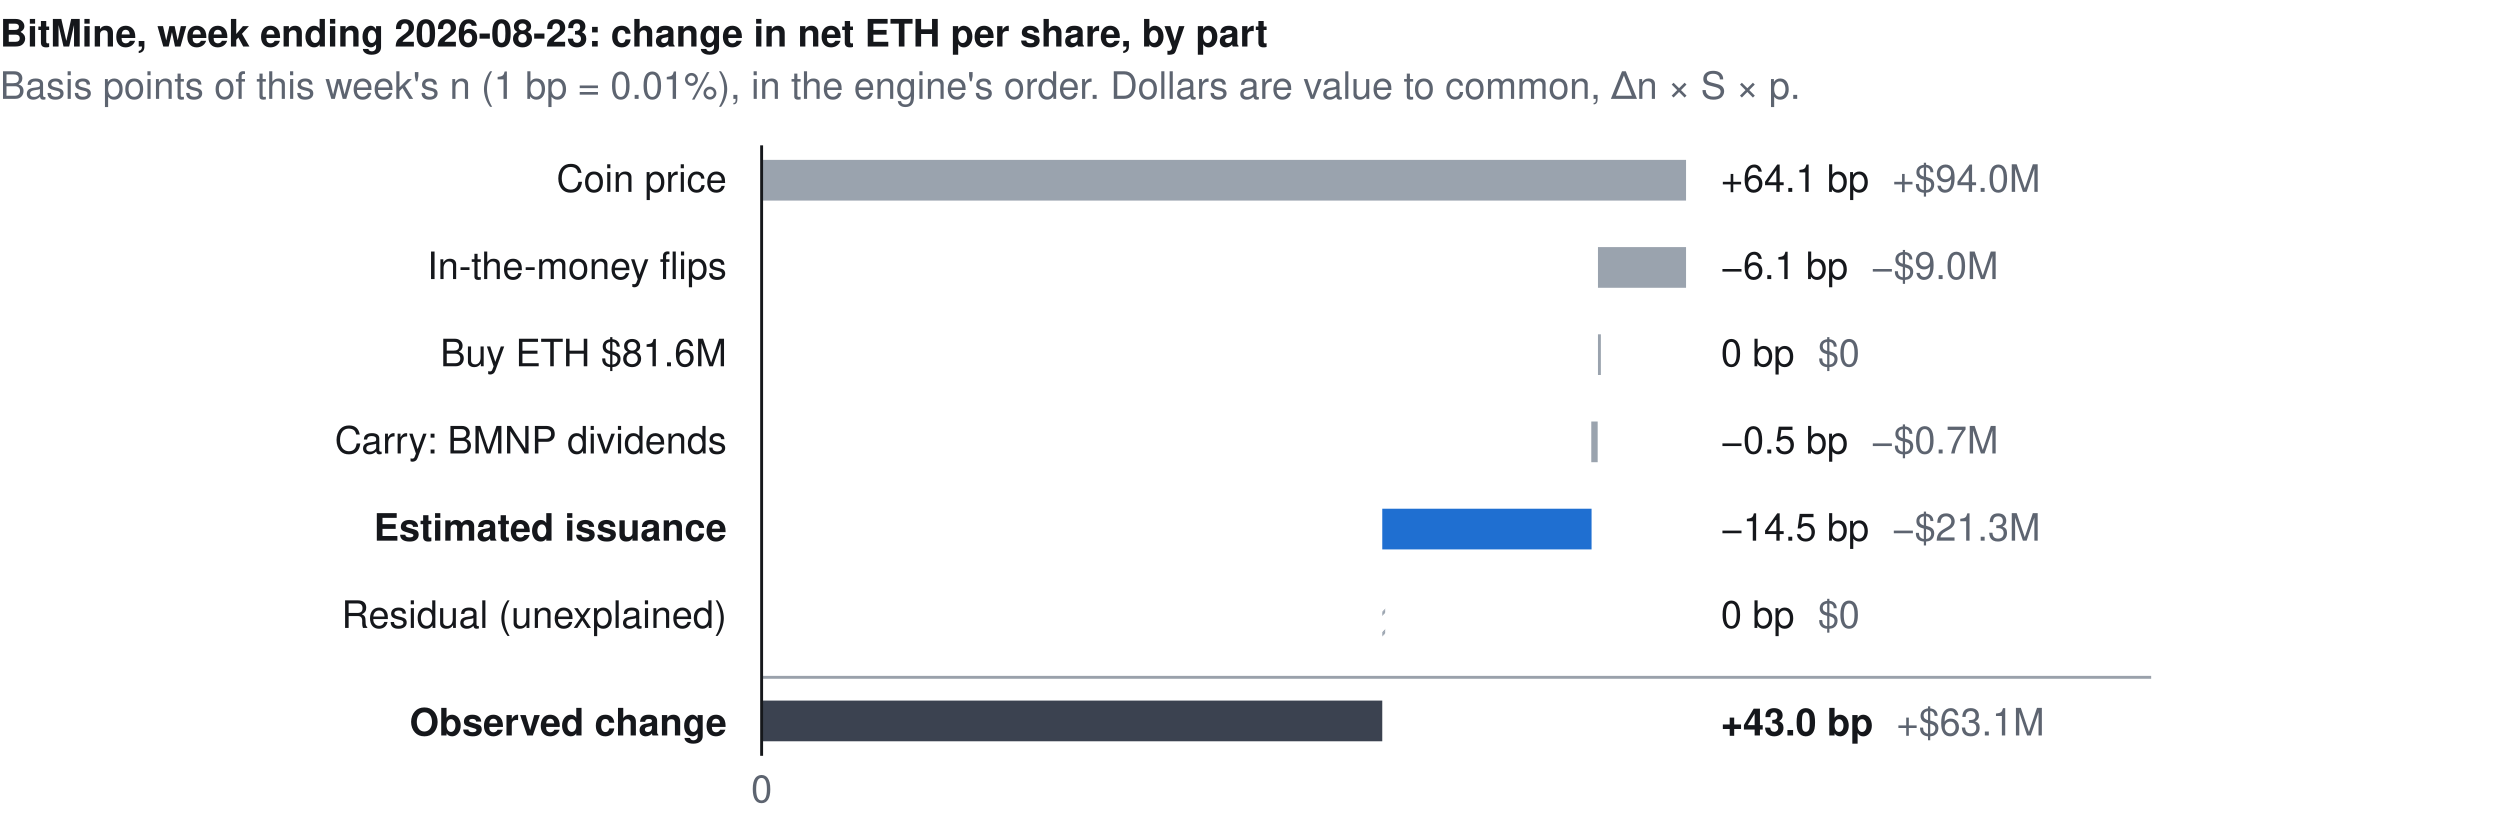
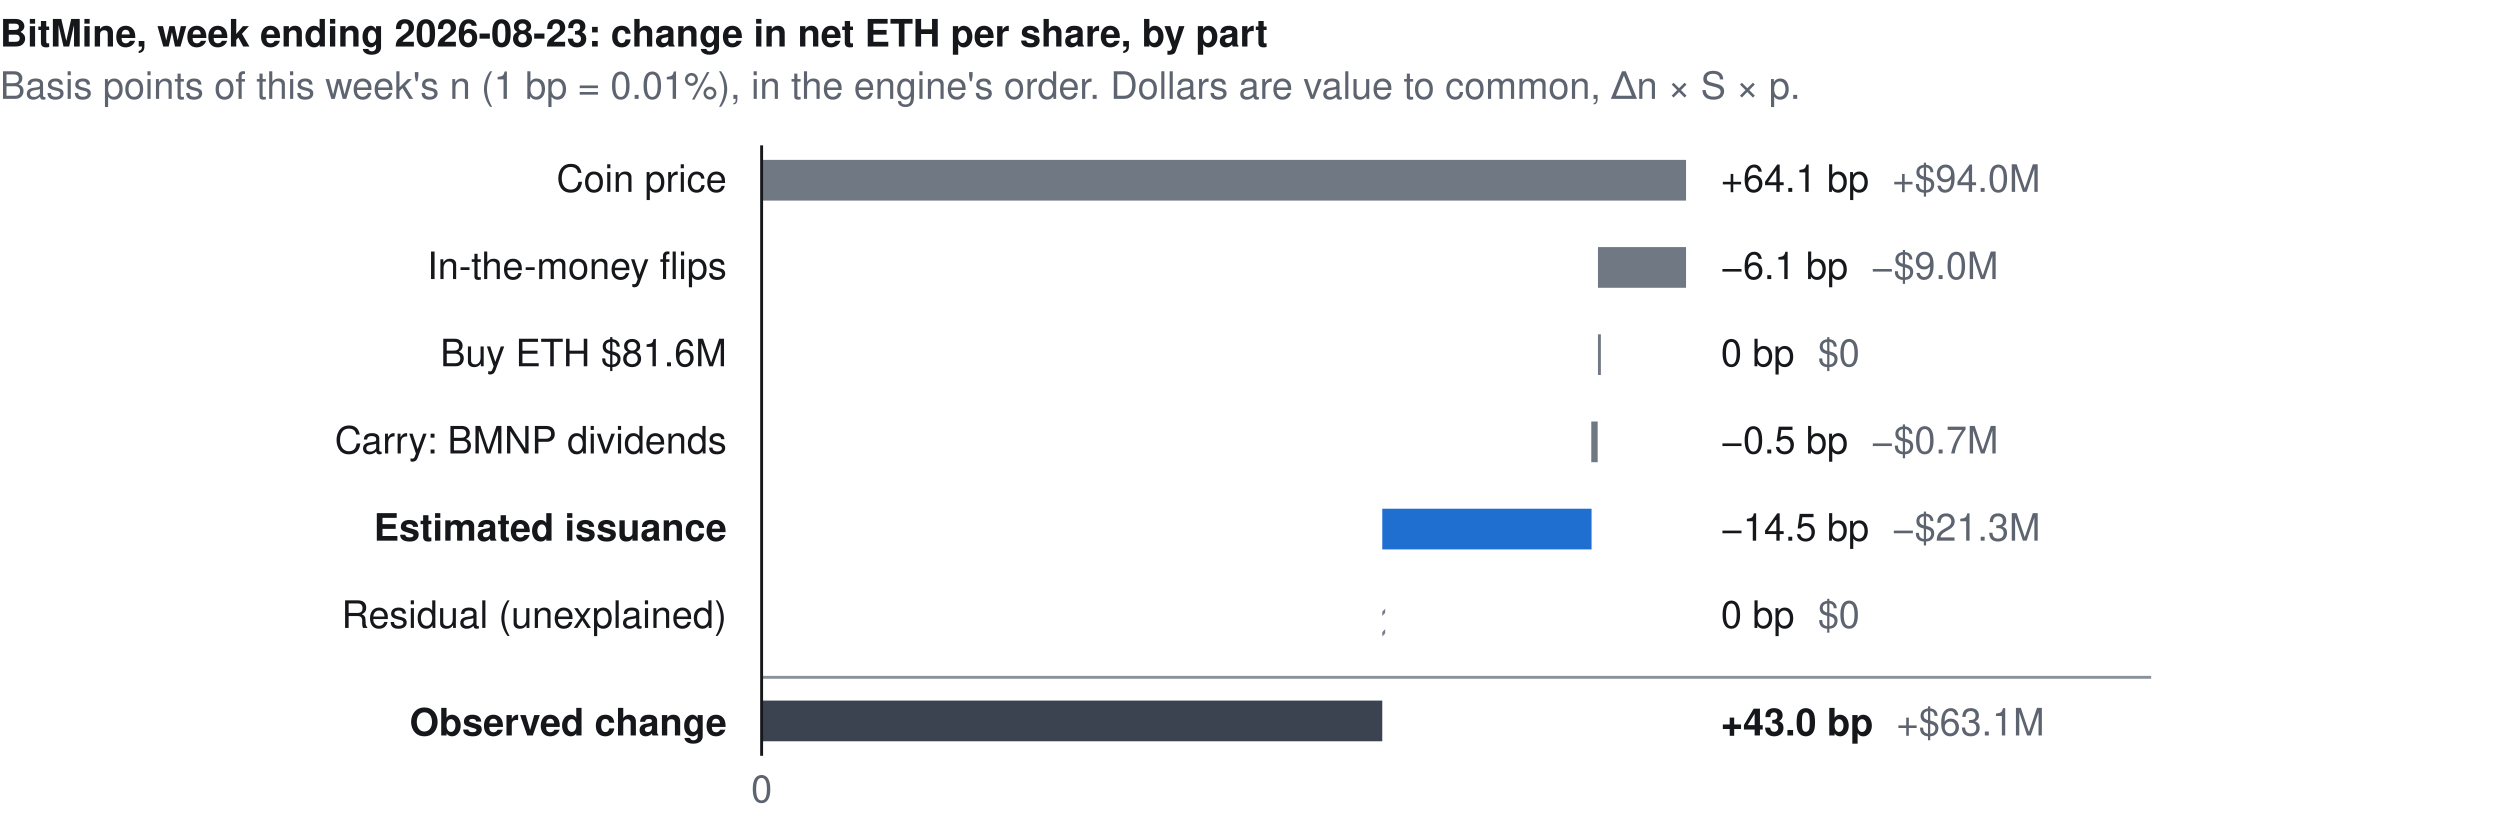
<svg xmlns="http://www.w3.org/2000/svg" viewBox="0 0 860 286" width="860" height="286" role="img" aria-label="BitMine week ending 2026-08-23: Coin price +64.1 bp; In-the-money flips -6.1 bp; Buy ETH $81.6M +0.0 bp; Carry: BMNP dividends -0.5 bp; Estimated issuance -14.5 bp; Residual (unexplained) +0.0 bp; observed +43.0 bp" font-family="-apple-system, BlinkMacSystemFont, &quot;Segoe UI&quot;, Helvetica, Arial, sans-serif" font-size="13" fill="#15171b" style="font-variant-numeric: tabular-nums">
  <defs>
    <pattern id="hatch" width="5" height="5" patternUnits="userSpaceOnUse" patternTransform="rotate(45)">
-       <line x1="0" y1="0" x2="0" y2="5" stroke="#9aa3ae" stroke-width="2" />
+       <line x1="0" y1="0" x2="0" y2="5" stroke="#707884" stroke-width="2" />
    </pattern>
  </defs>
  <text x="0" y="16" font-weight="600">BitMine, week ending 2026-08-23: change in net ETH per share, by part</text>
  <text x="0" y="34" fill="#5d6470">Basis points of this week's n (1 bp = 0.01%), in the engine's order. Dollars are value to common, Δn × S × p.</text>
  <text x="250" y="66" text-anchor="end">Coin price</text>
-   <rect x="262.0" y="55" width="318.0" height="14" fill="#9aa3ae" />
+   <rect x="262.0" y="55" width="318.0" height="14" fill="#707884" />
  <text x="592" y="66">+64.1 bp<tspan fill="#5d6470" dx="8">+$94.0M</tspan>
  </text>
  <text x="250" y="96" text-anchor="end">In-the-money flips</text>
-   <rect x="549.7" y="85" width="30.3" height="14" fill="#9aa3ae" />
+   <rect x="549.7" y="85" width="30.3" height="14" fill="#707884" />
  <text x="592" y="96">−6.1 bp<tspan fill="#5d6470" dx="8">−$9.0M</tspan>
  </text>
  <text x="250" y="126" text-anchor="end">Buy ETH $81.6M</text>
-   <rect x="549.7" y="115" width="1.0" height="14" fill="#9aa3ae" />
+   <rect x="549.7" y="115" width="1.0" height="14" fill="#707884" />
  <text x="592" y="126">0 bp<tspan fill="#5d6470" dx="8">$0</tspan>
  </text>
  <text x="250" y="156" text-anchor="end">Carry: BMNP dividends</text>
-   <rect x="547.4" y="145" width="2.2" height="14" fill="#9aa3ae" />
+   <rect x="547.4" y="145" width="2.2" height="14" fill="#707884" />
  <text x="592" y="156">−0.5 bp<tspan fill="#5d6470" dx="8">−$0.7M</tspan>
  </text>
  <text x="250" y="186" text-anchor="end" font-weight="600">Estimated issuance</text>
  <rect x="475.5" y="175" width="72.0" height="14" fill="#1f6fd1" />
  <text x="592" y="186">−14.5 bp<tspan fill="#5d6470" dx="8">−$21.3M</tspan>
  </text>
  <text x="250" y="216" text-anchor="end">Residual (unexplained)</text>
  <rect x="475.5" y="205" width="1.0" height="14" fill="url(#hatch)" />
  <text x="592" y="216">0 bp<tspan fill="#5d6470" dx="8">$0</tspan>
  </text>
-   <line x1="262" x2="740" y1="233" y2="233" stroke="#9aa1ab" />
+   <line x1="262" x2="740" y1="233" y2="233" stroke="#8a919c" />
  <text x="250" y="253" text-anchor="end" font-weight="600">Observed change</text>
  <rect x="262.0" y="241" width="213.5" height="14" fill="#3b4250" />
  <text x="592" y="253" font-weight="600">+43.0 bp<tspan fill="#5d6470" font-weight="400" dx="8">+$63.1M</tspan>
  </text>
  <line x1="262.0" x2="262.0" y1="50" y2="260" stroke="#15171b" />
  <text x="262.0" y="276" text-anchor="middle" fill="#5d6470">0</text>
</svg>
